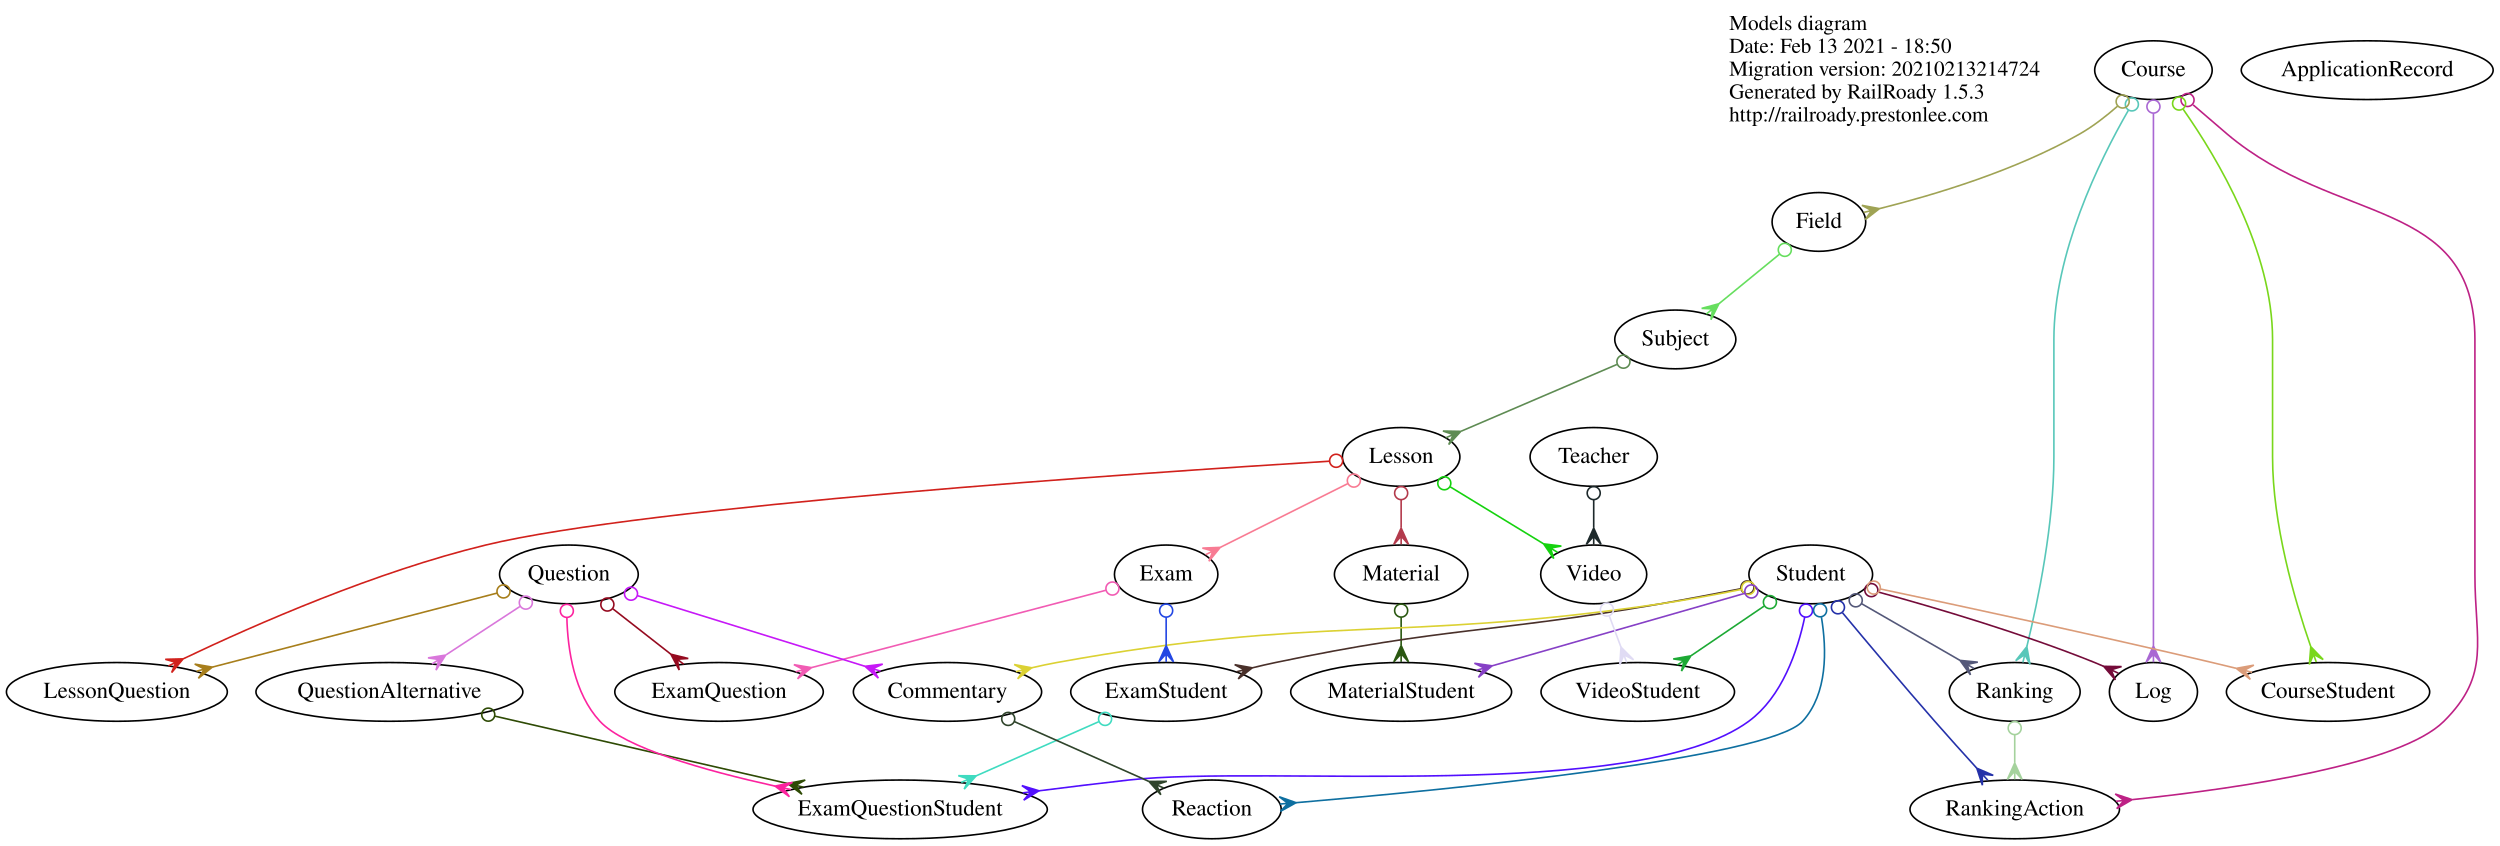
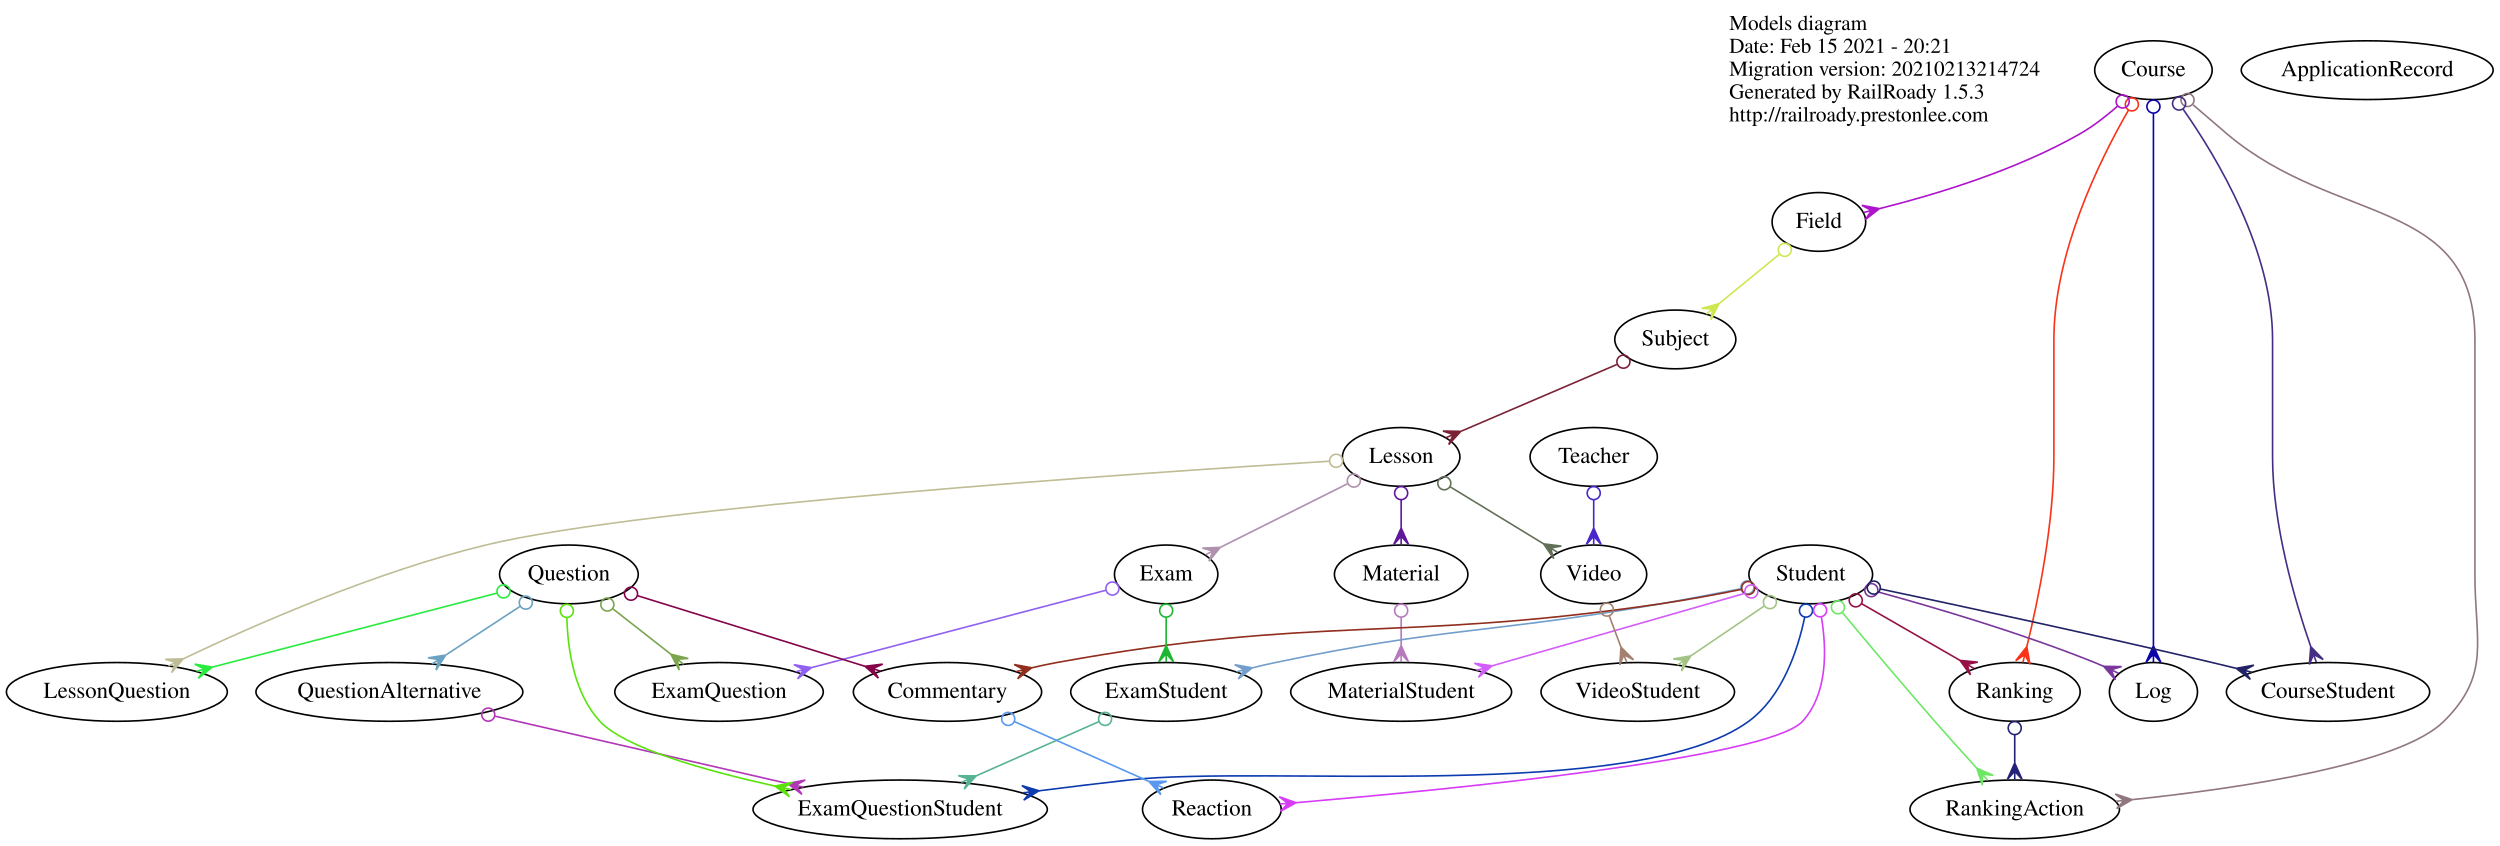
<svg xmlns="http://www.w3.org/2000/svg" width="1532pt" height="518pt" viewBox="0.00 0.00 1531.94 518.00">
  <g id="graph0" class="graph" transform="scale(1 1) rotate(0) translate(4 514)">
    <polygon fill="transparent" stroke="transparent" points="-4,4 -4,-514 1527.937,-514 1527.937,4 -4,4" />
    <g id="node1" class="node">
      <text text-anchor="start" x="1055.594" y="-495.6" font-family="Times,serif" font-size="13.00" fill="#000000">Models diagram</text>
-       <text text-anchor="start" x="1055.594" y="-481.6" font-family="Times,serif" font-size="13.00" fill="#000000">Date: Feb 13 2021 - 18:50</text>
+       <text text-anchor="start" x="1055.594" y="-481.6" font-family="Times,serif" font-size="13.00" fill="#000000">Date: Feb 15 2021 - 20:21</text>
      <text text-anchor="start" x="1055.594" y="-467.6" font-family="Times,serif" font-size="13.00" fill="#000000">Migration version: 20210213214724</text>
      <text text-anchor="start" x="1055.594" y="-453.6" font-family="Times,serif" font-size="13.00" fill="#000000">Generated by RailRoady 1.5.3</text>
      <text text-anchor="start" x="1055.594" y="-439.6" font-family="Times,serif" font-size="13.00" fill="#000000">http://railroady.prestonlee.com</text>
    </g>
    <g id="node2" class="node">
      <ellipse fill="none" stroke="#000000" cx="854.594" cy="-162" rx="40.893" ry="18" />
      <text text-anchor="middle" x="854.594" y="-158.3" font-family="Times,serif" font-size="14.00" fill="#000000">Material</text>
    </g>
    <g id="node20" class="node">
      <ellipse fill="none" stroke="#000000" cx="854.594" cy="-90" rx="67.688" ry="18" />
      <text text-anchor="middle" x="854.594" y="-86.3" font-family="Times,serif" font-size="14.00" fill="#000000">MaterialStudent</text>
    </g>
    <g id="edge1" class="edge">
-       <path fill="none" stroke="#2a5811" d="M854.594,-135.814C854.594,-130.278 854.594,-124.405 854.594,-118.778" />
-       <ellipse fill="none" stroke="#2a5811" cx="854.594" cy="-139.831" rx="4" ry="4" />
-       <polygon fill="#2a5811" stroke="#2a5811" points="854.594,-118.413 859.094,-108.413 854.594,-113.413 854.594,-108.413 854.594,-108.413 854.594,-108.413 854.594,-113.413 850.094,-108.413 854.594,-118.413 854.594,-118.413" />
+       <path fill="none" stroke="#b679bd" d="M854.594,-135.814C854.594,-130.278 854.594,-124.405 854.594,-118.778" />
+       <ellipse fill="none" stroke="#b679bd" cx="854.594" cy="-139.831" rx="4" ry="4" />
+       <polygon fill="#b679bd" stroke="#b679bd" points="854.594,-118.413 859.094,-108.413 854.594,-113.413 854.594,-108.413 854.594,-108.413 854.594,-108.413 854.594,-113.413 850.094,-108.413 854.594,-118.413 854.594,-118.413" />
    </g>
    <g id="node3" class="node">
      <ellipse fill="none" stroke="#000000" cx="972.594" cy="-234" rx="38.993" ry="18" />
      <text text-anchor="middle" x="972.594" y="-230.3" font-family="Times,serif" font-size="14.00" fill="#000000">Teacher</text>
    </g>
    <g id="node16" class="node">
      <ellipse fill="none" stroke="#000000" cx="972.594" cy="-162" rx="32.494" ry="18" />
      <text text-anchor="middle" x="972.594" y="-158.3" font-family="Times,serif" font-size="14.00" fill="#000000">Video</text>
    </g>
    <g id="edge2" class="edge">
-       <path fill="none" stroke="#1d292b" d="M972.594,-207.814C972.594,-202.278 972.594,-196.405 972.594,-190.779" />
-       <ellipse fill="none" stroke="#1d292b" cx="972.594" cy="-211.831" rx="4" ry="4" />
-       <polygon fill="#1d292b" stroke="#1d292b" points="972.594,-190.413 977.094,-180.413 972.594,-185.413 972.594,-180.413 972.594,-180.413 972.594,-180.413 972.594,-185.413 968.094,-180.413 972.594,-190.413 972.594,-190.413" />
+       <path fill="none" stroke="#4927ca" d="M972.594,-207.814C972.594,-202.278 972.594,-196.405 972.594,-190.779" />
+       <ellipse fill="none" stroke="#4927ca" cx="972.594" cy="-211.831" rx="4" ry="4" />
+       <polygon fill="#4927ca" stroke="#4927ca" points="972.594,-190.413 977.094,-180.413 972.594,-185.413 972.594,-180.413 972.594,-180.413 972.594,-180.413 972.594,-185.413 968.094,-180.413 972.594,-190.413 972.594,-190.413" />
    </g>
    <g id="node4" class="node">
      <ellipse fill="none" stroke="#000000" cx="1315.594" cy="-471" rx="35.995" ry="18" />
      <text text-anchor="middle" x="1315.594" y="-467.3" font-family="Times,serif" font-size="14.00" fill="#000000">Course</text>
    </g>
    <g id="node10" class="node">
      <ellipse fill="none" stroke="#000000" cx="1230.594" cy="-90" rx="40.094" ry="18" />
      <text text-anchor="middle" x="1230.594" y="-86.3" font-family="Times,serif" font-size="14.00" fill="#000000">Ranking</text>
    </g>
    <g id="edge7" class="edge">
-       <path fill="none" stroke="#58c7b9" d="M1300.263,-446.437C1282.193,-415.085 1254.594,-358.59 1254.594,-306 1254.594,-306 1254.594,-306 1254.594,-234 1254.594,-193.143 1245.078,-146.642 1238.03,-117.806" />
-       <ellipse fill="none" stroke="#58c7b9" cx="1302.377" cy="-450.031" rx="4" ry="4" />
-       <polygon fill="#58c7b9" stroke="#58c7b9" points="1238.008,-117.722 1239.931,-106.926 1236.788,-112.873 1235.567,-108.025 1235.567,-108.025 1235.567,-108.025 1236.788,-112.873 1231.203,-109.123 1238.008,-117.722 1238.008,-117.722" />
+       <path fill="none" stroke="#f93218" d="M1300.263,-446.437C1282.193,-415.085 1254.594,-358.59 1254.594,-306 1254.594,-306 1254.594,-306 1254.594,-234 1254.594,-193.143 1245.078,-146.642 1238.03,-117.806" />
+       <ellipse fill="none" stroke="#f93218" cx="1302.377" cy="-450.031" rx="4" ry="4" />
+       <polygon fill="#f93218" stroke="#f93218" points="1238.008,-117.722 1239.931,-106.926 1236.788,-112.873 1235.567,-108.025 1235.567,-108.025 1235.567,-108.025 1236.788,-112.873 1231.203,-109.123 1238.008,-117.722 1238.008,-117.722" />
    </g>
    <g id="node12" class="node">
      <ellipse fill="none" stroke="#000000" cx="1230.594" cy="-18" rx="64.189" ry="18" />
      <text text-anchor="middle" x="1230.594" y="-14.3" font-family="Times,serif" font-size="14.00" fill="#000000">RankingAction</text>
    </g>
    <g id="edge6" class="edge">
-       <path fill="none" stroke="#bd2185" d="M1339.915,-449.751C1346.593,-443.963 1353.851,-437.715 1360.594,-432 1427.531,-375.262 1512.594,-393.748 1512.594,-306 1512.594,-306 1512.594,-306 1512.594,-162 1512.594,-121.118 1522.582,-100.827 1493.594,-72 1467.187,-45.739 1371.273,-31.222 1302.915,-24.02" />
-       <ellipse fill="none" stroke="#bd2185" cx="1336.492" cy="-452.724" rx="4" ry="4" />
-       <polygon fill="#bd2185" stroke="#bd2185" points="1302.566,-23.985 1293.075,-18.492 1297.592,-23.477 1292.618,-22.968 1292.618,-22.968 1292.618,-22.968 1297.592,-23.477 1292.161,-27.445 1302.566,-23.985 1302.566,-23.985" />
+       <path fill="none" stroke="#907681" d="M1339.915,-449.751C1346.593,-443.963 1353.851,-437.715 1360.594,-432 1427.531,-375.262 1512.594,-393.748 1512.594,-306 1512.594,-306 1512.594,-306 1512.594,-162 1512.594,-121.118 1522.582,-100.827 1493.594,-72 1467.187,-45.739 1371.273,-31.222 1302.915,-24.02" />
+       <ellipse fill="none" stroke="#907681" cx="1336.492" cy="-452.724" rx="4" ry="4" />
+       <polygon fill="#907681" stroke="#907681" points="1302.566,-23.985 1293.075,-18.492 1297.592,-23.477 1292.618,-22.968 1292.618,-22.968 1292.618,-22.968 1297.592,-23.477 1292.161,-27.445 1302.566,-23.985 1302.566,-23.985" />
    </g>
    <g id="node21" class="node">
      <ellipse fill="none" stroke="#000000" cx="1110.594" cy="-378" rx="28.695" ry="18" />
      <text text-anchor="middle" x="1110.594" y="-374.3" font-family="Times,serif" font-size="14.00" fill="#000000">Field</text>
    </g>
    <g id="edge3" class="edge">
-       <path fill="none" stroke="#9fa354" d="M1293.635,-448.971C1286.69,-442.861 1278.7,-436.639 1270.594,-432 1231.393,-409.566 1181.427,-394.576 1147.851,-386.196" />
-       <ellipse fill="none" stroke="#9fa354" cx="1296.739" cy="-451.805" rx="4" ry="4" />
-       <polygon fill="#9fa354" stroke="#9fa354" points="1147.706,-386.161 1139.047,-379.433 1142.847,-384.984 1137.987,-383.807 1137.987,-383.807 1137.987,-383.807 1142.847,-384.984 1136.928,-388.18 1147.706,-386.161 1147.706,-386.161" />
+       <path fill="none" stroke="#ad14cb" d="M1293.635,-448.971C1286.69,-442.861 1278.7,-436.639 1270.594,-432 1231.393,-409.566 1181.427,-394.576 1147.851,-386.196" />
+       <ellipse fill="none" stroke="#ad14cb" cx="1296.739" cy="-451.805" rx="4" ry="4" />
+       <polygon fill="#ad14cb" stroke="#ad14cb" points="1147.706,-386.161 1139.047,-379.433 1142.847,-384.984 1137.987,-383.807 1137.987,-383.807 1137.987,-383.807 1142.847,-384.984 1136.928,-388.18 1147.706,-386.161 1147.706,-386.161" />
    </g>
    <g id="node24" class="node">
      <ellipse fill="none" stroke="#000000" cx="1315.594" cy="-90" rx="27" ry="18" />
      <text text-anchor="middle" x="1315.594" y="-86.3" font-family="Times,serif" font-size="14.00" fill="#000000">Log</text>
    </g>
    <g id="edge5" class="edge">
-       <path fill="none" stroke="#a967d3" d="M1315.594,-444.562C1315.594,-411.976 1315.594,-354.911 1315.594,-306 1315.594,-306 1315.594,-306 1315.594,-234 1315.594,-193.876 1315.594,-147.463 1315.594,-118.418" />
-       <ellipse fill="none" stroke="#a967d3" cx="1315.594" cy="-448.688" rx="4" ry="4" />
-       <polygon fill="#a967d3" stroke="#a967d3" points="1315.594,-118.185 1320.094,-108.185 1315.594,-113.185 1315.594,-108.185 1315.594,-108.185 1315.594,-108.185 1315.594,-113.185 1311.094,-108.185 1315.594,-118.185 1315.594,-118.185" />
+       <path fill="none" stroke="#0903a9" d="M1315.594,-444.562C1315.594,-411.976 1315.594,-354.911 1315.594,-306 1315.594,-306 1315.594,-306 1315.594,-234 1315.594,-193.876 1315.594,-147.463 1315.594,-118.418" />
+       <ellipse fill="none" stroke="#0903a9" cx="1315.594" cy="-448.688" rx="4" ry="4" />
+       <polygon fill="#0903a9" stroke="#0903a9" points="1315.594,-118.185 1320.094,-108.185 1315.594,-113.185 1315.594,-108.185 1315.594,-108.185 1315.594,-108.185 1315.594,-113.185 1311.094,-108.185 1315.594,-118.185 1315.594,-118.185" />
    </g>
    <g id="node25" class="node">
      <ellipse fill="none" stroke="#000000" cx="1422.594" cy="-90" rx="62.289" ry="18" />
      <text text-anchor="middle" x="1422.594" y="-86.3" font-family="Times,serif" font-size="14.00" fill="#000000">CourseStudent</text>
    </g>
    <g id="edge4" class="edge">
-       <path fill="none" stroke="#79d71b" d="M1333.668,-447.261C1355.286,-416.441 1388.594,-360.166 1388.594,-306 1388.594,-306 1388.594,-306 1388.594,-234 1388.594,-192.82 1401.927,-146.745 1411.895,-118.055" />
-       <ellipse fill="none" stroke="#79d71b" cx="1331.312" cy="-450.553" rx="4" ry="4" />
-       <polygon fill="#79d71b" stroke="#79d71b" points="1412.012,-117.728 1419.62,-109.831 1413.698,-113.021 1415.383,-108.313 1415.383,-108.313 1415.383,-108.313 1413.698,-113.021 1411.147,-106.796 1412.012,-117.728 1412.012,-117.728" />
+       <path fill="none" stroke="#452d84" d="M1333.668,-447.261C1355.286,-416.441 1388.594,-360.166 1388.594,-306 1388.594,-306 1388.594,-306 1388.594,-234 1388.594,-192.82 1401.927,-146.745 1411.895,-118.055" />
+       <ellipse fill="none" stroke="#452d84" cx="1331.312" cy="-450.553" rx="4" ry="4" />
+       <polygon fill="#452d84" stroke="#452d84" points="1412.012,-117.728 1419.62,-109.831 1413.698,-113.021 1415.383,-108.313 1415.383,-108.313 1415.383,-108.313 1413.698,-113.021 1411.147,-106.796 1412.012,-117.728 1412.012,-117.728" />
    </g>
    <g id="node5" class="node">
      <ellipse fill="none" stroke="#000000" cx="547.594" cy="-18" rx="90.184" ry="18" />
      <text text-anchor="middle" x="547.594" y="-14.3" font-family="Times,serif" font-size="14.00" fill="#000000">ExamQuestionStudent</text>
    </g>
    <g id="node6" class="node">
      <ellipse fill="none" stroke="#000000" cx="67.594" cy="-90" rx="67.688" ry="18" />
      <text text-anchor="middle" x="67.594" y="-86.3" font-family="Times,serif" font-size="14.00" fill="#000000">LessonQuestion</text>
    </g>
    <g id="node7" class="node">
      <ellipse fill="none" stroke="#000000" cx="1022.594" cy="-306" rx="37.093" ry="18" />
      <text text-anchor="middle" x="1022.594" y="-302.3" font-family="Times,serif" font-size="14.00" fill="#000000">Subject</text>
    </g>
    <g id="node13" class="node">
      <ellipse fill="none" stroke="#000000" cx="854.594" cy="-234" rx="35.995" ry="18" />
      <text text-anchor="middle" x="854.594" y="-230.3" font-family="Times,serif" font-size="14.00" fill="#000000">Lesson</text>
    </g>
    <g id="edge8" class="edge">
-       <path fill="none" stroke="#5e8b53" d="M986.812,-290.665C958.76,-278.642 919.859,-261.971 891.517,-249.824" />
-       <ellipse fill="none" stroke="#5e8b53" cx="990.798" cy="-292.373" rx="4" ry="4" />
-       <polygon fill="#5e8b53" stroke="#5e8b53" points="891.159,-249.671 883.741,-241.596 886.564,-247.701 881.968,-245.732 881.968,-245.732 881.968,-245.732 886.564,-247.701 880.195,-249.868 891.159,-249.671 891.159,-249.671" />
+       <path fill="none" stroke="#7a2135" d="M986.812,-290.665C958.76,-278.642 919.859,-261.971 891.517,-249.824" />
+       <ellipse fill="none" stroke="#7a2135" cx="990.798" cy="-292.373" rx="4" ry="4" />
+       <polygon fill="#7a2135" stroke="#7a2135" points="891.159,-249.671 883.741,-241.596 886.564,-247.701 881.968,-245.732 881.968,-245.732 881.968,-245.732 886.564,-247.701 880.195,-249.868 891.159,-249.671 891.159,-249.671" />
    </g>
    <g id="node8" class="node">
      <ellipse fill="none" stroke="#000000" cx="999.594" cy="-90" rx="59.29" ry="18" />
      <text text-anchor="middle" x="999.594" y="-86.3" font-family="Times,serif" font-size="14.00" fill="#000000">VideoStudent</text>
    </g>
    <g id="node9" class="node">
      <ellipse fill="none" stroke="#000000" cx="1105.594" cy="-162" rx="37.894" ry="18" />
      <text text-anchor="middle" x="1105.594" y="-158.3" font-family="Times,serif" font-size="14.00" fill="#000000">Student</text>
    </g>
    <g id="edge10" class="edge">
-       <path fill="none" stroke="#520ffe" d="M1101.925,-135.89C1097.526,-115.057 1087.998,-86.967 1067.594,-72 999.199,-21.831 771.893,-45.41 687.594,-36 669.819,-34.016 650.8,-31.7 632.691,-29.403" />
-       <ellipse fill="none" stroke="#520ffe" cx="1102.672" cy="-139.826" rx="4" ry="4" />
-       <polygon fill="#520ffe" stroke="#520ffe" points="632.658,-29.399 623.309,-23.667 627.698,-28.765 622.738,-28.131 622.738,-28.131 622.738,-28.131 627.698,-28.765 622.168,-32.595 632.658,-29.399 632.658,-29.399" />
+       <path fill="none" stroke="#0d3baf" d="M1101.925,-135.89C1097.526,-115.057 1087.998,-86.967 1067.594,-72 999.199,-21.831 771.893,-45.41 687.594,-36 669.819,-34.016 650.8,-31.7 632.691,-29.403" />
+       <ellipse fill="none" stroke="#0d3baf" cx="1102.672" cy="-139.826" rx="4" ry="4" />
+       <polygon fill="#0d3baf" stroke="#0d3baf" points="632.658,-29.399 623.309,-23.667 627.698,-28.765 622.738,-28.131 622.738,-28.131 622.738,-28.131 627.698,-28.765 622.168,-32.595 632.658,-29.399 632.658,-29.399" />
    </g>
    <g id="edge13" class="edge">
-       <path fill="none" stroke="#1ca934" d="M1077.042,-142.606C1063.278,-133.257 1046.696,-121.994 1032.413,-112.292" />
-       <ellipse fill="none" stroke="#1ca934" cx="1080.579" cy="-145.008" rx="4" ry="4" />
-       <polygon fill="#1ca934" stroke="#1ca934" points="1032.135,-112.103 1026.391,-102.762 1027.999,-109.294 1023.863,-106.484 1023.863,-106.484 1023.863,-106.484 1027.999,-109.294 1021.334,-110.207 1032.135,-112.103 1032.135,-112.103" />
+       <path fill="none" stroke="#a3c385" d="M1077.042,-142.606C1063.278,-133.257 1046.696,-121.994 1032.413,-112.292" />
+       <ellipse fill="none" stroke="#a3c385" cx="1080.579" cy="-145.008" rx="4" ry="4" />
+       <polygon fill="#a3c385" stroke="#a3c385" points="1032.135,-112.103 1026.391,-102.762 1027.999,-109.294 1023.863,-106.484 1023.863,-106.484 1023.863,-106.484 1027.999,-109.294 1021.334,-110.207 1032.135,-112.103 1032.135,-112.103" />
    </g>
    <g id="edge18" class="edge">
-       <path fill="none" stroke="#545879" d="M1136.648,-144.113C1154.962,-133.564 1178.146,-120.21 1196.901,-109.407" />
-       <ellipse fill="none" stroke="#545879" cx="1133.161" cy="-146.121" rx="4" ry="4" />
-       <polygon fill="#545879" stroke="#545879" points="1197.046,-109.324 1207.957,-108.232 1201.379,-106.828 1205.711,-104.332 1205.711,-104.332 1205.711,-104.332 1201.379,-106.828 1203.465,-100.433 1197.046,-109.324 1197.046,-109.324" />
+       <path fill="none" stroke="#961146" d="M1136.648,-144.113C1154.962,-133.564 1178.146,-120.21 1196.901,-109.407" />
+       <ellipse fill="none" stroke="#961146" cx="1133.161" cy="-146.121" rx="4" ry="4" />
+       <polygon fill="#961146" stroke="#961146" points="1197.046,-109.324 1207.957,-108.232 1201.379,-106.828 1205.711,-104.332 1205.711,-104.332 1205.711,-104.332 1201.379,-106.828 1203.465,-100.433 1197.046,-109.324 1197.046,-109.324" />
    </g>
    <g id="node11" class="node">
      <ellipse fill="none" stroke="#000000" cx="710.594" cy="-90" rx="58.49" ry="18" />
      <text text-anchor="middle" x="710.594" y="-86.3" font-family="Times,serif" font-size="14.00" fill="#000000">ExamStudent</text>
    </g>
    <g id="edge9" class="edge">
-       <path fill="none" stroke="#49302a" d="M1062.827,-153.247C1047.344,-150.18 1029.706,-146.804 1013.594,-144 909.063,-125.81 881.433,-129.798 777.594,-108 772.975,-107.03 768.2,-105.936 763.425,-104.777" />
-       <ellipse fill="none" stroke="#49302a" cx="1066.785" cy="-154.036" rx="4" ry="4" />
-       <polygon fill="#49302a" stroke="#49302a" points="763.373,-104.764 754.77,-97.964 758.524,-103.546 753.674,-102.329 753.674,-102.329 753.674,-102.329 758.524,-103.546 752.578,-106.693 763.373,-104.764 763.373,-104.764" />
+       <path fill="none" stroke="#729ecb" d="M1062.827,-153.247C1047.344,-150.18 1029.706,-146.804 1013.594,-144 909.063,-125.81 881.433,-129.798 777.594,-108 772.975,-107.03 768.2,-105.936 763.425,-104.777" />
+       <ellipse fill="none" stroke="#729ecb" cx="1066.785" cy="-154.036" rx="4" ry="4" />
+       <polygon fill="#729ecb" stroke="#729ecb" points="763.373,-104.764 754.77,-97.964 758.524,-103.546 753.674,-102.329 753.674,-102.329 753.674,-102.329 758.524,-103.546 752.578,-106.693 763.373,-104.764 763.373,-104.764" />
    </g>
    <g id="edge17" class="edge">
-       <path fill="none" stroke="#2431a9" d="M1124.997,-138.561C1140.222,-120.283 1162.038,-94.338 1181.594,-72 1189.849,-62.57 1199.047,-52.358 1207.225,-43.379" />
-       <ellipse fill="none" stroke="#2431a9" cx="1122.261" cy="-141.852" rx="4" ry="4" />
-       <polygon fill="#2431a9" stroke="#2431a9" points="1207.353,-43.238 1217.421,-38.892 1210.726,-39.547 1214.099,-35.856 1214.099,-35.856 1214.099,-35.856 1210.726,-39.547 1210.777,-32.82 1207.353,-43.238 1207.353,-43.238" />
+       <path fill="none" stroke="#6ee766" d="M1124.997,-138.561C1140.222,-120.283 1162.038,-94.338 1181.594,-72 1189.849,-62.57 1199.047,-52.358 1207.225,-43.379" />
+       <ellipse fill="none" stroke="#6ee766" cx="1122.261" cy="-141.852" rx="4" ry="4" />
+       <polygon fill="#6ee766" stroke="#6ee766" points="1207.353,-43.238 1217.421,-38.892 1210.726,-39.547 1214.099,-35.856 1214.099,-35.856 1214.099,-35.856 1210.726,-39.547 1210.777,-32.82 1207.353,-43.238 1207.353,-43.238" />
    </g>
    <g id="node14" class="node">
      <ellipse fill="none" stroke="#000000" cx="738.594" cy="-18" rx="42.494" ry="18" />
      <text text-anchor="middle" x="738.594" y="-14.3" font-family="Times,serif" font-size="14.00" fill="#000000">Reaction</text>
    </g>
    <g id="edge11" class="edge">
-       <path fill="none" stroke="#0e6fa0" d="M1112.134,-135.834C1115.446,-115.831 1115.998,-88.9 1100.594,-72 1079.97,-49.373 885.228,-30.209 790.224,-22.119" />
-       <ellipse fill="none" stroke="#0e6fa0" cx="1111.336" cy="-140.005" rx="4" ry="4" />
-       <polygon fill="#0e6fa0" stroke="#0e6fa0" points="790.214,-22.118 780.627,-16.795 785.232,-21.698 780.249,-21.279 780.249,-21.279 780.249,-21.279 785.232,-21.698 779.872,-25.763 790.214,-22.118 790.214,-22.118" />
+       <path fill="none" stroke="#d73cf6" d="M1112.134,-135.834C1115.446,-115.831 1115.998,-88.9 1100.594,-72 1079.97,-49.373 885.228,-30.209 790.224,-22.119" />
+       <ellipse fill="none" stroke="#d73cf6" cx="1111.336" cy="-140.005" rx="4" ry="4" />
+       <polygon fill="#d73cf6" stroke="#d73cf6" points="790.214,-22.118 780.627,-16.795 785.232,-21.698 780.249,-21.279 780.249,-21.279 780.249,-21.279 785.232,-21.698 779.872,-25.763 790.214,-22.118 790.214,-22.118" />
    </g>
    <g id="node19" class="node">
      <ellipse fill="none" stroke="#000000" cx="576.594" cy="-90" rx="57.69" ry="18" />
      <text text-anchor="middle" x="576.594" y="-86.3" font-family="Times,serif" font-size="14.00" fill="#000000">Commentary</text>
    </g>
    <g id="edge12" class="edge">
-       <path fill="none" stroke="#dbd133" d="M1063.298,-152.84C1047.728,-149.702 1029.913,-146.385 1013.594,-144 850.109,-120.11 806.154,-137.535 643.594,-108 638.611,-107.095 633.458,-106.001 628.324,-104.806" />
-       <ellipse fill="none" stroke="#dbd133" cx="1067.297" cy="-153.657" rx="4" ry="4" />
-       <polygon fill="#dbd133" stroke="#dbd133" points="628.239,-104.785 619.598,-98.033 623.383,-103.594 618.527,-102.404 618.527,-102.404 618.527,-102.404 623.383,-103.594 617.455,-106.775 628.239,-104.785 628.239,-104.785" />
+       <path fill="none" stroke="#912e1e" d="M1063.298,-152.84C1047.728,-149.702 1029.913,-146.385 1013.594,-144 850.109,-120.11 806.154,-137.535 643.594,-108 638.611,-107.095 633.458,-106.001 628.324,-104.806" />
+       <ellipse fill="none" stroke="#912e1e" cx="1067.297" cy="-153.657" rx="4" ry="4" />
+       <polygon fill="#912e1e" stroke="#912e1e" points="628.239,-104.785 619.598,-98.033 623.383,-103.594 618.527,-102.404 618.527,-102.404 618.527,-102.404 623.383,-103.594 617.455,-106.775 628.239,-104.785 628.239,-104.785" />
    </g>
    <g id="edge14" class="edge">
-       <path fill="none" stroke="#8640c6" d="M1065.256,-150.429C1023.321,-138.4 957.371,-119.482 910.44,-106.02" />
-       <ellipse fill="none" stroke="#8640c6" cx="1069.193" cy="-151.558" rx="4" ry="4" />
-       <polygon fill="#8640c6" stroke="#8640c6" points="910.342,-105.992 901.971,-98.909 905.536,-104.613 900.73,-103.234 900.73,-103.234 900.73,-103.234 905.536,-104.613 899.489,-107.56 910.342,-105.992 910.342,-105.992" />
+       <path fill="none" stroke="#d35dfa" d="M1065.256,-150.429C1023.321,-138.4 957.371,-119.482 910.44,-106.02" />
+       <ellipse fill="none" stroke="#d35dfa" cx="1069.193" cy="-151.558" rx="4" ry="4" />
+       <polygon fill="#d35dfa" stroke="#d35dfa" points="910.342,-105.992 901.971,-98.909 905.536,-104.613 900.73,-103.234 900.73,-103.234 900.73,-103.234 905.536,-104.613 899.489,-107.56 910.342,-105.992 910.342,-105.992" />
    </g>
    <g id="edge16" class="edge">
-       <path fill="none" stroke="#740b39" d="M1146.652,-151.295C1182.331,-141.514 1235.123,-125.88 1279.594,-108 1281.393,-107.277 1283.225,-106.499 1285.062,-105.686" />
-       <ellipse fill="none" stroke="#740b39" cx="1142.721" cy="-152.364" rx="4" ry="4" />
-       <polygon fill="#740b39" stroke="#740b39" points="1285.096,-105.67 1296.061,-105.508 1289.625,-103.551 1294.154,-101.433 1294.154,-101.433 1294.154,-101.433 1289.625,-103.551 1292.247,-97.357 1285.096,-105.67 1285.096,-105.67" />
+       <path fill="none" stroke="#79369d" d="M1146.652,-151.295C1182.331,-141.514 1235.123,-125.88 1279.594,-108 1281.393,-107.277 1283.225,-106.499 1285.062,-105.686" />
+       <ellipse fill="none" stroke="#79369d" cx="1142.721" cy="-152.364" rx="4" ry="4" />
+       <polygon fill="#79369d" stroke="#79369d" points="1285.096,-105.67 1296.061,-105.508 1289.625,-103.551 1294.154,-101.433 1294.154,-101.433 1294.154,-101.433 1289.625,-103.551 1292.247,-97.357 1285.096,-105.67 1285.096,-105.67" />
    </g>
    <g id="edge15" class="edge">
-       <path fill="none" stroke="#db9c79" d="M1148.182,-153.086C1197.307,-142.704 1280.451,-124.822 1351.594,-108 1356.296,-106.888 1361.167,-105.71 1366.053,-104.509" />
-       <ellipse fill="none" stroke="#db9c79" cx="1144.216" cy="-153.923" rx="4" ry="4" />
-       <polygon fill="#db9c79" stroke="#db9c79" points="1366.347,-104.436 1377.137,-106.395 1371.2,-103.232 1376.053,-102.027 1376.053,-102.027 1376.053,-102.027 1371.2,-103.232 1374.969,-97.66 1366.347,-104.436 1366.347,-104.436" />
+       <path fill="none" stroke="#222266" d="M1148.182,-153.086C1197.307,-142.704 1280.451,-124.822 1351.594,-108 1356.296,-106.888 1361.167,-105.71 1366.053,-104.509" />
+       <ellipse fill="none" stroke="#222266" cx="1144.216" cy="-153.923" rx="4" ry="4" />
+       <polygon fill="#222266" stroke="#222266" points="1366.347,-104.436 1377.137,-106.395 1371.2,-103.232 1376.053,-102.027 1376.053,-102.027 1376.053,-102.027 1371.2,-103.232 1374.969,-97.66 1366.347,-104.436 1366.347,-104.436" />
    </g>
    <g id="edge19" class="edge">
-       <path fill="none" stroke="#a5d29d" d="M1230.594,-63.814C1230.594,-58.278 1230.594,-52.405 1230.594,-46.779" />
-       <ellipse fill="none" stroke="#a5d29d" cx="1230.594" cy="-67.831" rx="4" ry="4" />
-       <polygon fill="#a5d29d" stroke="#a5d29d" points="1230.594,-46.413 1235.094,-36.413 1230.594,-41.413 1230.594,-36.413 1230.594,-36.413 1230.594,-36.413 1230.594,-41.413 1226.094,-36.413 1230.594,-46.413 1230.594,-46.413" />
+       <path fill="none" stroke="#232278" d="M1230.594,-63.814C1230.594,-58.278 1230.594,-52.405 1230.594,-46.779" />
+       <ellipse fill="none" stroke="#232278" cx="1230.594" cy="-67.831" rx="4" ry="4" />
+       <polygon fill="#232278" stroke="#232278" points="1230.594,-46.413 1235.094,-36.413 1230.594,-41.413 1230.594,-36.413 1230.594,-36.413 1230.594,-36.413 1230.594,-41.413 1226.094,-36.413 1230.594,-46.413 1230.594,-46.413" />
    </g>
    <g id="edge20" class="edge">
-       <path fill="none" stroke="#3fdbc0" d="M669.365,-71.788C646.462,-61.672 617.893,-49.052 594.183,-38.579" />
-       <ellipse fill="none" stroke="#3fdbc0" cx="673.161" cy="-73.465" rx="4" ry="4" />
-       <polygon fill="#3fdbc0" stroke="#3fdbc0" points="594.17,-38.574 586.841,-30.417 589.597,-36.553 585.023,-34.533 585.023,-34.533 585.023,-34.533 589.597,-36.553 583.205,-38.649 594.17,-38.574 594.17,-38.574" />
+       <path fill="none" stroke="#56b394" d="M669.365,-71.788C646.462,-61.672 617.893,-49.052 594.183,-38.579" />
+       <ellipse fill="none" stroke="#56b394" cx="673.161" cy="-73.465" rx="4" ry="4" />
+       <polygon fill="#56b394" stroke="#56b394" points="594.17,-38.574 586.841,-30.417 589.597,-36.553 585.023,-34.533 585.023,-34.533 585.023,-34.533 589.597,-36.553 583.205,-38.649 594.17,-38.574 594.17,-38.574" />
    </g>
    <g id="edge24" class="edge">
-       <path fill="none" stroke="#b33a4c" d="M854.594,-207.814C854.594,-202.278 854.594,-196.405 854.594,-190.779" />
-       <ellipse fill="none" stroke="#b33a4c" cx="854.594" cy="-211.831" rx="4" ry="4" />
-       <polygon fill="#b33a4c" stroke="#b33a4c" points="854.594,-190.413 859.094,-180.413 854.594,-185.413 854.594,-180.413 854.594,-180.413 854.594,-180.413 854.594,-185.413 850.094,-180.413 854.594,-190.413 854.594,-190.413" />
+       <path fill="none" stroke="#5f189d" d="M854.594,-207.814C854.594,-202.278 854.594,-196.405 854.594,-190.779" />
+       <ellipse fill="none" stroke="#5f189d" cx="854.594" cy="-211.831" rx="4" ry="4" />
+       <polygon fill="#5f189d" stroke="#5f189d" points="854.594,-190.413 859.094,-180.413 854.594,-185.413 854.594,-180.413 854.594,-180.413 854.594,-180.413 854.594,-185.413 850.094,-180.413 854.594,-190.413 854.594,-190.413" />
    </g>
    <g id="edge22" class="edge">
-       <path fill="none" stroke="#d1211c" d="M810.523,-231.373C696.109,-224.294 391.707,-203.747 293.594,-180 226.48,-163.756 152.906,-131.549 108.501,-110.396" />
-       <ellipse fill="none" stroke="#d1211c" cx="814.757" cy="-231.633" rx="4" ry="4" />
-       <polygon fill="#d1211c" stroke="#d1211c" points="108.223,-110.263 101.162,-101.873 103.717,-108.096 99.211,-105.929 99.211,-105.929 99.211,-105.929 103.717,-108.096 97.261,-109.984 108.223,-110.263 108.223,-110.263" />
+       <path fill="none" stroke="#bfbd95" d="M810.523,-231.373C696.109,-224.294 391.707,-203.747 293.594,-180 226.48,-163.756 152.906,-131.549 108.501,-110.396" />
+       <ellipse fill="none" stroke="#bfbd95" cx="814.757" cy="-231.633" rx="4" ry="4" />
+       <polygon fill="#bfbd95" stroke="#bfbd95" points="108.223,-110.263 101.162,-101.873 103.717,-108.096 99.211,-105.929 99.211,-105.929 99.211,-105.929 103.717,-108.096 97.261,-109.984 108.223,-110.263 108.223,-110.263" />
    </g>
    <g id="edge23" class="edge">
-       <path fill="none" stroke="#15d20e" d="M884.596,-215.694C902.057,-205.04 924.029,-191.633 941.649,-180.882" />
-       <ellipse fill="none" stroke="#15d20e" cx="881.04" cy="-217.863" rx="4" ry="4" />
-       <polygon fill="#15d20e" stroke="#15d20e" points="941.883,-180.739 952.764,-179.371 946.152,-178.134 950.42,-175.53 950.42,-175.53 950.42,-175.53 946.152,-178.134 948.076,-171.689 941.883,-180.739 941.883,-180.739" />
+       <path fill="none" stroke="#627058" d="M884.596,-215.694C902.057,-205.04 924.029,-191.633 941.649,-180.882" />
+       <ellipse fill="none" stroke="#627058" cx="881.04" cy="-217.863" rx="4" ry="4" />
+       <polygon fill="#627058" stroke="#627058" points="941.883,-180.739 952.764,-179.371 946.152,-178.134 950.42,-175.53 950.42,-175.53 950.42,-175.53 946.152,-178.134 948.076,-171.689 941.883,-180.739 941.883,-180.739" />
    </g>
    <g id="node18" class="node">
      <ellipse fill="none" stroke="#000000" cx="710.594" cy="-162" rx="31.695" ry="18" />
      <text text-anchor="middle" x="710.594" y="-158.3" font-family="Times,serif" font-size="14.00" fill="#000000">Exam</text>
    </g>
    <g id="edge21" class="edge">
-       <path fill="none" stroke="#f87b93" d="M822.001,-217.703C798.715,-206.06 767.482,-190.444 744.012,-178.709" />
-       <ellipse fill="none" stroke="#f87b93" cx="825.604" cy="-219.505" rx="4" ry="4" />
-       <polygon fill="#f87b93" stroke="#f87b93" points="743.738,-178.572 736.807,-170.075 739.266,-176.336 734.794,-174.1 734.794,-174.1 734.794,-174.1 739.266,-176.336 732.782,-178.125 743.738,-178.572 743.738,-178.572" />
+       <path fill="none" stroke="#af90ad" d="M822.001,-217.703C798.715,-206.06 767.482,-190.444 744.012,-178.709" />
+       <ellipse fill="none" stroke="#af90ad" cx="825.604" cy="-219.505" rx="4" ry="4" />
+       <polygon fill="#af90ad" stroke="#af90ad" points="743.738,-178.572 736.807,-170.075 739.266,-176.336 734.794,-174.1 734.794,-174.1 734.794,-174.1 739.266,-176.336 732.782,-178.125 743.738,-178.572 743.738,-178.572" />
    </g>
    <g id="node15" class="node">
      <ellipse fill="none" stroke="#000000" cx="234.594" cy="-90" rx="81.786" ry="18" />
      <text text-anchor="middle" x="234.594" y="-86.3" font-family="Times,serif" font-size="14.00" fill="#000000">QuestionAlternative</text>
    </g>
    <g id="edge25" class="edge">
-       <path fill="none" stroke="#2e4a04" d="M299.302,-75.115C351.551,-63.096 424.912,-46.221 478.338,-33.931" />
-       <ellipse fill="none" stroke="#2e4a04" cx="295.174" cy="-76.065" rx="4" ry="4" />
-       <polygon fill="#2e4a04" stroke="#2e4a04" points="478.663,-33.856 489.417,-36 483.536,-32.736 488.409,-31.615 488.409,-31.615 488.409,-31.615 483.536,-32.736 487.4,-27.229 478.663,-33.856 478.663,-33.856" />
+       <path fill="none" stroke="#b136b8" d="M299.302,-75.115C351.551,-63.096 424.912,-46.221 478.338,-33.931" />
+       <ellipse fill="none" stroke="#b136b8" cx="295.174" cy="-76.065" rx="4" ry="4" />
+       <polygon fill="#b136b8" stroke="#b136b8" points="478.663,-33.856 489.417,-36 483.536,-32.736 488.409,-31.615 488.409,-31.615 488.409,-31.615 483.536,-32.736 487.4,-27.229 478.663,-33.856 478.663,-33.856" />
    </g>
    <g id="edge26" class="edge">
-       <path fill="none" stroke="#e0dbf4" d="M982.115,-136.61C984.431,-130.434 986.919,-123.8 989.27,-117.529" />
-       <ellipse fill="none" stroke="#e0dbf4" cx="980.673" cy="-140.457" rx="4" ry="4" />
-       <polygon fill="#e0dbf4" stroke="#e0dbf4" points="989.298,-117.456 997.023,-109.673 991.053,-112.775 992.809,-108.093 992.809,-108.093 992.809,-108.093 991.053,-112.775 988.596,-106.513 989.298,-117.456 989.298,-117.456" />
+       <path fill="none" stroke="#a38070" d="M982.115,-136.61C984.431,-130.434 986.919,-123.8 989.27,-117.529" />
+       <ellipse fill="none" stroke="#a38070" cx="980.673" cy="-140.457" rx="4" ry="4" />
+       <polygon fill="#a38070" stroke="#a38070" points="989.298,-117.456 997.023,-109.673 991.053,-112.775 992.809,-108.093 992.809,-108.093 992.809,-108.093 991.053,-112.775 988.596,-106.513 989.298,-117.456 989.298,-117.456" />
    </g>
    <g id="node17" class="node">
      <ellipse fill="none" stroke="#000000" cx="1446.594" cy="-471" rx="77.187" ry="18" />
      <text text-anchor="middle" x="1446.594" y="-467.3" font-family="Times,serif" font-size="14.00" fill="#000000">ApplicationRecord</text>
    </g>
    <g id="edge28" class="edge">
-       <path fill="none" stroke="#2347e3" d="M710.594,-135.814C710.594,-130.278 710.594,-124.405 710.594,-118.778" />
-       <ellipse fill="none" stroke="#2347e3" cx="710.594" cy="-139.831" rx="4" ry="4" />
-       <polygon fill="#2347e3" stroke="#2347e3" points="710.594,-118.413 715.094,-108.413 710.594,-113.413 710.594,-108.413 710.594,-108.413 710.594,-108.413 710.594,-113.413 706.094,-108.413 710.594,-118.413 710.594,-118.413" />
+       <path fill="none" stroke="#1cb630" d="M710.594,-135.814C710.594,-130.278 710.594,-124.405 710.594,-118.778" />
+       <ellipse fill="none" stroke="#1cb630" cx="710.594" cy="-139.831" rx="4" ry="4" />
+       <polygon fill="#1cb630" stroke="#1cb630" points="710.594,-118.413 715.094,-108.413 710.594,-113.413 710.594,-108.413 710.594,-108.413 710.594,-108.413 710.594,-113.413 706.094,-108.413 710.594,-118.413 710.594,-118.413" />
    </g>
    <g id="node22" class="node">
      <ellipse fill="none" stroke="#000000" cx="436.594" cy="-90" rx="63.889" ry="18" />
      <text text-anchor="middle" x="436.594" y="-86.3" font-family="Times,serif" font-size="14.00" fill="#000000">ExamQuestion</text>
    </g>
    <g id="edge27" class="edge">
-       <path fill="none" stroke="#f15bb3" d="M673.68,-152.3C627.374,-140.132 547.495,-119.142 493.385,-104.923" />
-       <ellipse fill="none" stroke="#f15bb3" cx="677.662" cy="-153.346" rx="4" ry="4" />
-       <polygon fill="#f15bb3" stroke="#f15bb3" points="493.266,-104.892 484.738,-97.998 488.43,-103.621 483.595,-102.35 483.595,-102.35 483.595,-102.35 488.43,-103.621 482.451,-106.703 493.266,-104.892 493.266,-104.892" />
+       <path fill="none" stroke="#9060f1" d="M673.68,-152.3C627.374,-140.132 547.495,-119.142 493.385,-104.923" />
+       <ellipse fill="none" stroke="#9060f1" cx="677.662" cy="-153.346" rx="4" ry="4" />
+       <polygon fill="#9060f1" stroke="#9060f1" points="493.266,-104.892 484.738,-97.998 488.43,-103.621 483.595,-102.35 483.595,-102.35 483.595,-102.35 488.43,-103.621 482.451,-106.703 493.266,-104.892 493.266,-104.892" />
    </g>
    <g id="edge29" class="edge">
-       <path fill="none" stroke="#2f442b" d="M617.586,-71.781C642.787,-60.581 674.886,-46.315 699.691,-35.29" />
-       <ellipse fill="none" stroke="#2f442b" cx="613.816" cy="-73.457" rx="4" ry="4" />
-       <polygon fill="#2f442b" stroke="#2f442b" points="700.012,-35.148 710.977,-35.198 704.581,-33.117 709.15,-31.086 709.15,-31.086 709.15,-31.086 704.581,-33.117 707.322,-26.974 700.012,-35.148 700.012,-35.148" />
+       <path fill="none" stroke="#5898ef" d="M617.586,-71.781C642.787,-60.581 674.886,-46.315 699.691,-35.29" />
+       <ellipse fill="none" stroke="#5898ef" cx="613.816" cy="-73.457" rx="4" ry="4" />
+       <polygon fill="#5898ef" stroke="#5898ef" points="700.012,-35.148 710.977,-35.198 704.581,-33.117 709.15,-31.086 709.15,-31.086 709.15,-31.086 704.581,-33.117 707.322,-26.974 700.012,-35.148 700.012,-35.148" />
    </g>
    <g id="edge30" class="edge">
-       <path fill="none" stroke="#66de5e" d="M1086.56,-358.335C1075.063,-348.93 1061.259,-337.635 1049.422,-327.95" />
-       <ellipse fill="none" stroke="#66de5e" cx="1089.69" cy="-360.897" rx="4" ry="4" />
-       <polygon fill="#66de5e" stroke="#66de5e" points="1049.333,-327.878 1044.444,-318.062 1045.464,-324.712 1041.594,-321.545 1041.594,-321.545 1041.594,-321.545 1045.464,-324.712 1038.744,-325.028 1049.333,-327.878 1049.333,-327.878" />
+       <path fill="none" stroke="#d0e651" d="M1086.56,-358.335C1075.063,-348.93 1061.259,-337.635 1049.422,-327.95" />
+       <ellipse fill="none" stroke="#d0e651" cx="1089.69" cy="-360.897" rx="4" ry="4" />
+       <polygon fill="#d0e651" stroke="#d0e651" points="1049.333,-327.878 1044.444,-318.062 1045.464,-324.712 1041.594,-321.545 1041.594,-321.545 1041.594,-321.545 1045.464,-324.712 1038.744,-325.028 1049.333,-327.878 1049.333,-327.878" />
    </g>
    <g id="node23" class="node">
      <ellipse fill="none" stroke="#000000" cx="344.594" cy="-162" rx="42.494" ry="18" />
      <text text-anchor="middle" x="344.594" y="-158.3" font-family="Times,serif" font-size="14.00" fill="#000000">Question</text>
    </g>
    <g id="edge34" class="edge">
-       <path fill="none" stroke="#fc239f" d="M343.339,-135.6C343.846,-115.703 347.839,-89.024 363.594,-72 378.572,-55.815 427.325,-41.92 470.884,-32.279" />
-       <ellipse fill="none" stroke="#fc239f" cx="343.325" cy="-139.665" rx="4" ry="4" />
-       <polygon fill="#fc239f" stroke="#fc239f" points="470.887,-32.278 481.612,-34.564 475.774,-31.222 480.661,-30.165 480.661,-30.165 480.661,-30.165 475.774,-31.222 479.71,-25.767 470.887,-32.278 470.887,-32.278" />
+       <path fill="none" stroke="#59e30b" d="M343.339,-135.6C343.846,-115.703 347.839,-89.024 363.594,-72 378.572,-55.815 427.325,-41.92 470.884,-32.279" />
+       <ellipse fill="none" stroke="#59e30b" cx="343.325" cy="-139.665" rx="4" ry="4" />
+       <polygon fill="#59e30b" stroke="#59e30b" points="470.887,-32.278 481.612,-34.564 475.774,-31.222 480.661,-30.165 480.661,-30.165 480.661,-30.165 475.774,-31.222 479.71,-25.767 470.887,-32.278 470.887,-32.278" />
    </g>
    <g id="edge33" class="edge">
-       <path fill="none" stroke="#a77e1b" d="M300.606,-150.566C253.449,-138.309 178.341,-118.786 126.196,-105.232" />
-       <ellipse fill="none" stroke="#a77e1b" cx="304.51" cy="-151.581" rx="4" ry="4" />
-       <polygon fill="#a77e1b" stroke="#a77e1b" points="126.092,-105.205 117.546,-98.334 121.253,-103.948 116.414,-102.69 116.414,-102.69 116.414,-102.69 121.253,-103.948 115.282,-107.045 126.092,-105.205 126.092,-105.205" />
+       <path fill="none" stroke="#29eb3e" d="M300.606,-150.566C253.449,-138.309 178.341,-118.786 126.196,-105.232" />
+       <ellipse fill="none" stroke="#29eb3e" cx="304.51" cy="-151.581" rx="4" ry="4" />
+       <polygon fill="#29eb3e" stroke="#29eb3e" points="126.092,-105.205 117.546,-98.334 121.253,-103.948 116.414,-102.69 116.414,-102.69 116.414,-102.69 121.253,-103.948 115.282,-107.045 126.092,-105.205 126.092,-105.205" />
    </g>
    <g id="edge31" class="edge">
-       <path fill="none" stroke="#d977db" d="M314.579,-142.353C300.618,-133.216 283.932,-122.294 269.42,-112.795" />
-       <ellipse fill="none" stroke="#d977db" cx="318.188" cy="-144.716" rx="4" ry="4" />
-       <polygon fill="#d977db" stroke="#d977db" points="269.076,-112.57 263.174,-103.329 264.893,-109.832 260.709,-107.094 260.709,-107.094 260.709,-107.094 264.893,-109.832 258.245,-110.859 269.076,-112.57 269.076,-112.57" />
+       <path fill="none" stroke="#6ba1c1" d="M314.579,-142.353C300.618,-133.216 283.932,-122.294 269.42,-112.795" />
+       <ellipse fill="none" stroke="#6ba1c1" cx="318.188" cy="-144.716" rx="4" ry="4" />
+       <polygon fill="#6ba1c1" stroke="#6ba1c1" points="269.076,-112.57 263.174,-103.329 264.893,-109.832 260.709,-107.094 260.709,-107.094 260.709,-107.094 264.893,-109.832 258.245,-110.859 269.076,-112.57 269.076,-112.57" />
    </g>
    <g id="edge35" class="edge">
-       <path fill="none" stroke="#c618f7" d="M386.708,-148.93C425.844,-136.785 484.199,-118.674 525.879,-105.739" />
-       <ellipse fill="none" stroke="#c618f7" cx="382.647" cy="-150.19" rx="4" ry="4" />
-       <polygon fill="#c618f7" stroke="#c618f7" points="526.013,-105.698 536.898,-107.031 530.788,-104.216 535.564,-102.734 535.564,-102.734 535.564,-102.734 530.788,-104.216 534.23,-98.436 526.013,-105.698 526.013,-105.698" />
+       <path fill="none" stroke="#840349" d="M386.708,-148.93C425.844,-136.785 484.199,-118.674 525.879,-105.739" />
+       <ellipse fill="none" stroke="#840349" cx="382.647" cy="-150.19" rx="4" ry="4" />
+       <polygon fill="#840349" stroke="#840349" points="526.013,-105.698 536.898,-107.031 530.788,-104.216 535.564,-102.734 535.564,-102.734 535.564,-102.734 530.788,-104.216 534.23,-98.436 526.013,-105.698 526.013,-105.698" />
    </g>
    <g id="edge32" class="edge">
-       <path fill="none" stroke="#950a1f" d="M371.545,-140.908C382.668,-132.203 395.595,-122.087 406.981,-113.176" />
-       <ellipse fill="none" stroke="#950a1f" cx="368.162" cy="-143.556" rx="4" ry="4" />
-       <polygon fill="#950a1f" stroke="#950a1f" points="407.076,-113.101 417.725,-110.481 411.014,-110.019 414.951,-106.938 414.951,-106.938 414.951,-106.938 411.014,-110.019 412.178,-103.394 407.076,-113.101 407.076,-113.101" />
+       <path fill="none" stroke="#7aa54d" d="M371.545,-140.908C382.668,-132.203 395.595,-122.087 406.981,-113.176" />
+       <ellipse fill="none" stroke="#7aa54d" cx="368.162" cy="-143.556" rx="4" ry="4" />
+       <polygon fill="#7aa54d" stroke="#7aa54d" points="407.076,-113.101 417.725,-110.481 411.014,-110.019 414.951,-106.938 414.951,-106.938 414.951,-106.938 411.014,-110.019 412.178,-103.394 407.076,-113.101 407.076,-113.101" />
    </g>
  </g>
</svg>
